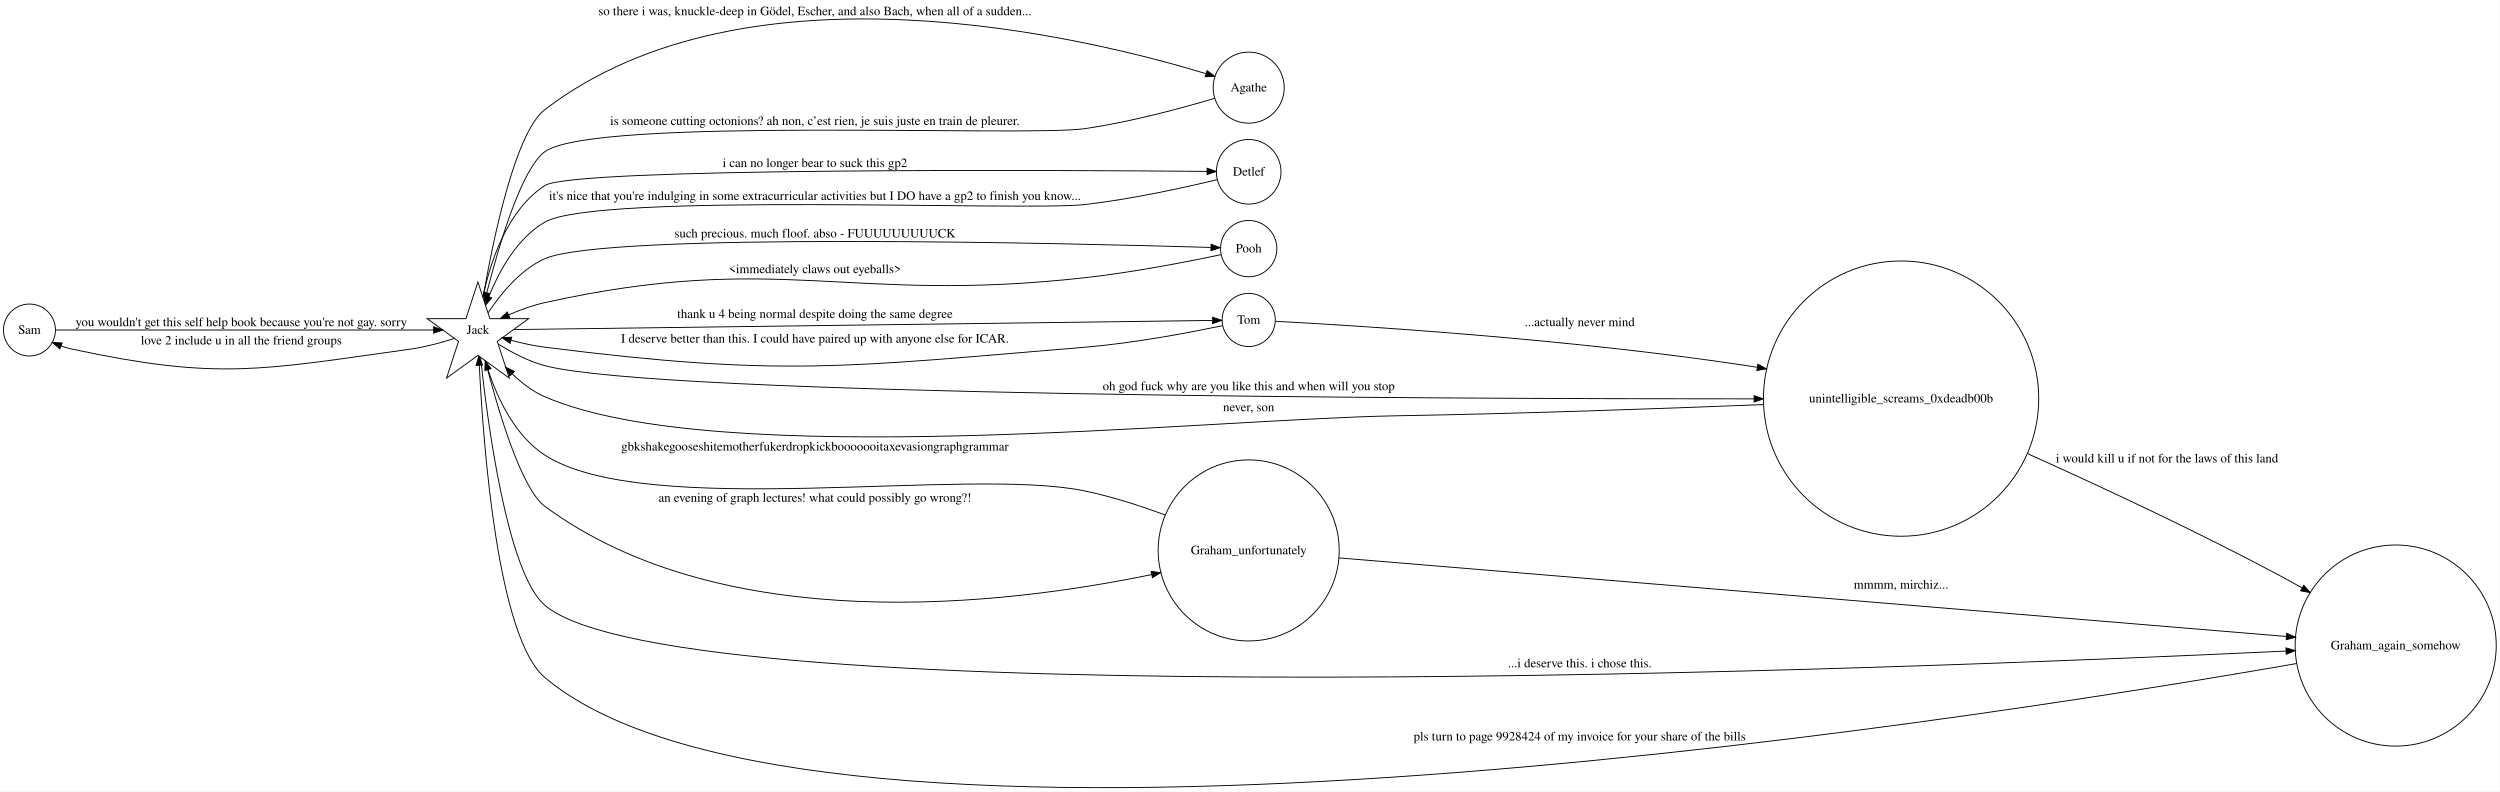
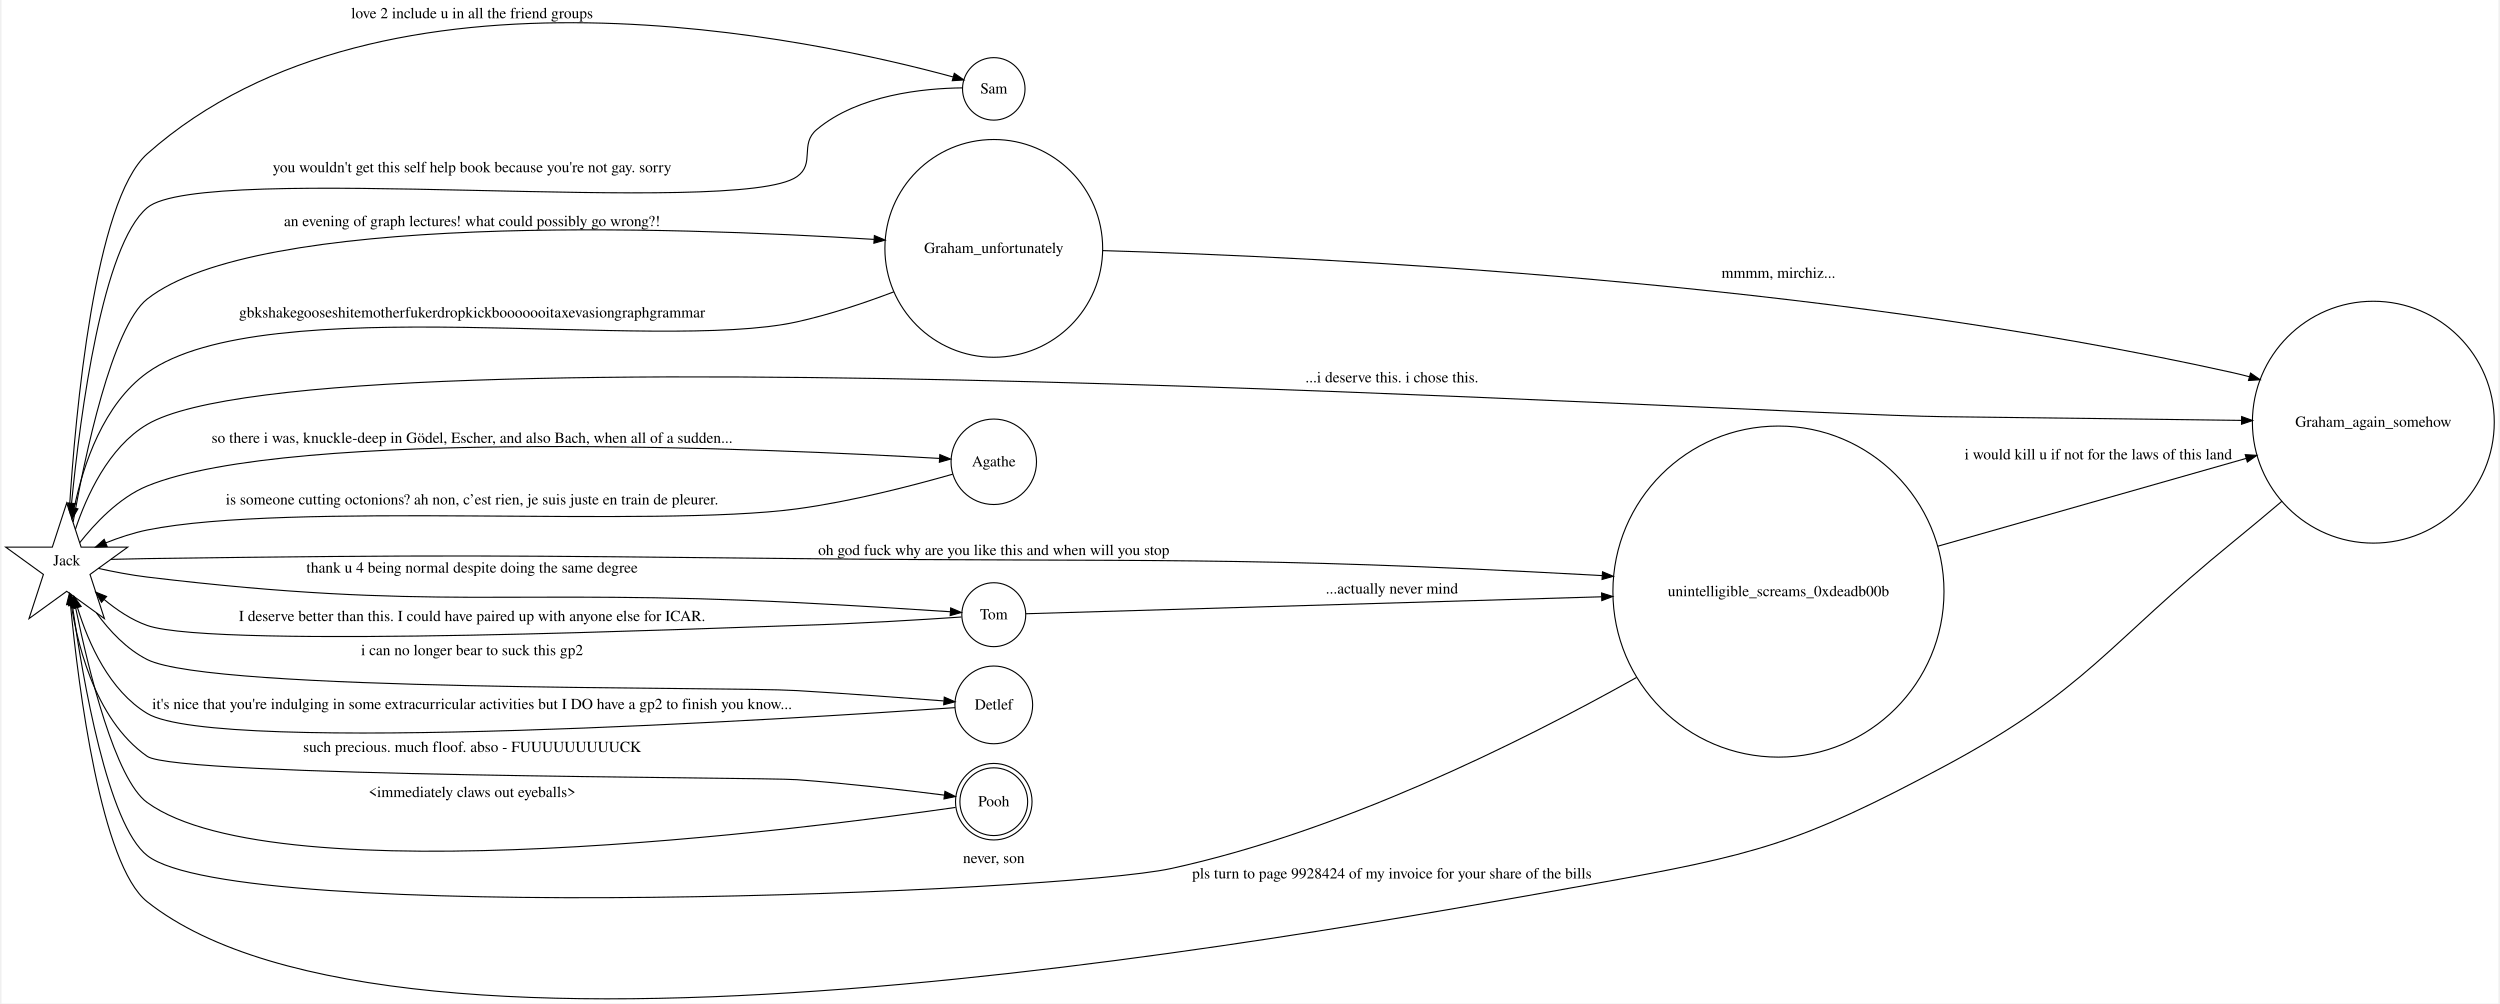
- <svg xmlns="http://www.w3.org/2000/svg" width="720pt" height="228pt" viewBox="0.00 0.00 720.00 227.98">
-   <g id="graph0" class="graph" transform="scale(.2634 .2634) rotate(0) translate(4 861.4127)">
-     <polygon fill="#ffffff" stroke="transparent" points="-4,4 -4,-861.413 2729.155,-861.413 2729.155,4 -4,4" />
+ <svg xmlns="http://www.w3.org/2000/svg" width="720pt" height="289pt" viewBox="0.00 0.00 720.00 289.36">
+   <g id="graph0" class="graph" transform="scale(.3172 .3172) rotate(0) translate(4 908.2251)">
+     <polygon fill="#ffffff" stroke="transparent" points="-4,4 -4,-908.225 2265.842,-908.225 2265.842,4 -4,4" />
    <g id="node1" class="node">
-       <ellipse fill="none" stroke="#000000" cx="28.204" cy="-500.613" rx="28.409" ry="28.409" />
-       <text text-anchor="middle" x="28.204" y="-496.413" font-family="Times,serif" font-size="14.00" fill="#000000">Sam</text>
+       <polygon fill="none" stroke="#000000" points="110.692,-410.832 68.323,-410.832 55.23,-450.98 42.138,-410.832 -.231,-410.832 34.046,-386.019 20.953,-345.871 55.23,-370.683 89.508,-345.871 76.415,-386.019 110.692,-410.832" />
+       <text text-anchor="middle" x="55.23" y="-394.225" font-family="Times,serif" font-size="14.00" fill="#000000">Jack</text>
    </g>
    <g id="node2" class="node">
-       <polygon fill="none" stroke="#000000" points="574.004,-513.019 531.635,-513.019 518.543,-553.167 505.45,-513.019 463.081,-513.019 497.358,-488.206 484.265,-448.058 518.543,-472.871 552.82,-448.058 539.727,-488.206 574.004,-513.019" />
-       <text text-anchor="middle" x="518.543" y="-496.413" font-family="Times,serif" font-size="14.00" fill="#000000">Jack</text>
+       <ellipse fill="none" stroke="#000000" cx="898.003" cy="-827.425" rx="28.409" ry="28.409" />
+       <text text-anchor="middle" x="898.003" y="-823.225" font-family="Times,serif" font-size="14.00" fill="#000000">Sam</text>
    </g>
    <g id="edge1" class="edge">
-       <path fill="none" stroke="#000000" d="M56.686,-500.613C137.426,-500.613 368.5,-500.613 469.875,-500.613" />
-       <polygon fill="#000000" stroke="#000000" points="470.138,-504.113 480.138,-500.613 470.138,-497.113 470.138,-504.113" />
-       <text text-anchor="middle" x="259.86" y="-504.813" font-family="Times,serif" font-size="14.00" fill="#000000">you wouldn't get this self help book because you're not gay. sorry</text>
+       <path fill="none" stroke="#000000" d="M57.568,-443.875C63.172,-533.053 80.652,-725.987 128.461,-768.425 343.406,-959.225 738.409,-871.71 860.833,-838.32" />
+       <polygon fill="#000000" stroke="#000000" points="862.131,-841.592 870.832,-835.546 860.26,-834.847 862.131,-841.592" />
+       <text text-anchor="middle" x="423.746" y="-891.625" font-family="Times,serif" font-size="14.00" fill="#000000">love 2 include u in all the friend groups</text>
+     </g>
+     <g id="node3" class="node">
+       <ellipse fill="none" stroke="#000000" cx="898.003" cy="-682.425" rx="98.98" ry="98.98" />
+       <text text-anchor="middle" x="898.003" y="-678.225" font-family="Times,serif" font-size="14.00" fill="#000000">Graham_unfortunately</text>
    </g>
    <g id="edge2" class="edge">
-       <path fill="none" stroke="#000000" d="M492.82,-491.419C478.947,-486.944 461.413,-482.055 445.312,-479.813 282.041,-457.075 235.581,-445.207 74.407,-479.813 70.55,-480.641 66.627,-481.817 62.779,-483.194" />
-       <polygon fill="#000000" stroke="#000000" points="61.42,-479.968 53.448,-486.947 64.032,-486.462 61.42,-479.968" />
-       <text text-anchor="middle" x="259.86" y="-484.813" font-family="Times,serif" font-size="14.00" fill="#000000">love 2 include u in all the friend groups</text>
+       <path fill="none" stroke="#000000" d="M61.052,-433.612C71.731,-493.489 96.338,-611.184 128.461,-636.425 228.116,-714.731 601.501,-702.351 789.058,-690.607" />
+       <polygon fill="#000000" stroke="#000000" points="789.462,-694.089 799.22,-689.96 789.017,-687.103 789.462,-694.089" />
+       <text text-anchor="middle" x="423.746" y="-702.625" font-family="Times,serif" font-size="14.00" fill="#000000">an evening of graph lectures! what could possibly go wrong?!</text>
    </g>
-     <g id="node3" class="node">
-       <ellipse fill="none" stroke="#000000" cx="1361.315" cy="-765.613" rx="38.844" ry="38.844" />
-       <text text-anchor="middle" x="1361.315" y="-761.413" font-family="Times,serif" font-size="14.00" fill="#000000">Agathe</text>
+     <g id="node4" class="node">
+       <ellipse fill="none" stroke="#000000" cx="2152.124" cy="-524.425" rx="109.938" ry="109.938" />
+       <text text-anchor="middle" x="2152.124" y="-520.225" font-family="Times,serif" font-size="14.00" fill="#000000">Graham_again_somehow</text>
    </g>
    <g id="edge3" class="edge">
-       <path fill="none" stroke="#000000" d="M524.223,-536.332C534.684,-597.103 558.963,-716.489 591.773,-741.613 813.117,-911.101 1184.586,-820.351 1314.644,-780.903" />
-       <polygon fill="#000000" stroke="#000000" points="1315.781,-784.215 1324.31,-777.929 1313.723,-777.524 1315.781,-784.215" />
-       <text text-anchor="middle" x="887.058" y="-844.813" font-family="Times,serif" font-size="14.00" fill="#000000">so there i was, knuckle-deep in Gödel, Escher, and also Bach, when all of a sudden...</text>
+       <path fill="none" stroke="#000000" d="M63.1,-426.925C72.982,-456.633 93.087,-501.691 128.461,-522.425 285.033,-614.2 1580.353,-531.491 1761.829,-529.425 1852.455,-528.393 1954.917,-527.075 2032.111,-526.051" />
+       <polygon fill="#000000" stroke="#000000" points="2032.4,-529.548 2042.352,-525.915 2032.307,-522.548 2032.4,-529.548" />
+       <text text-anchor="middle" x="1259.907" y="-560.625" font-family="Times,serif" font-size="14.00" fill="#000000">...i deserve this. i chose this.</text>
    </g>
-     <g id="node4" class="node">
-       <ellipse fill="none" stroke="#000000" cx="1361.315" cy="-673.613" rx="35.328" ry="35.328" />
-       <text text-anchor="middle" x="1361.315" y="-669.413" font-family="Times,serif" font-size="14.00" fill="#000000">Detlef</text>
+     <g id="node5" class="node">
+       <ellipse fill="none" stroke="#000000" cx="898.003" cy="-488.425" rx="38.844" ry="38.844" />
+       <text text-anchor="middle" x="898.003" y="-484.225" font-family="Times,serif" font-size="14.00" fill="#000000">Agathe</text>
    </g>
    <g id="edge4" class="edge">
-       <path fill="none" stroke="#000000" d="M524.029,-536.665C531.873,-574.295 550.248,-631.517 591.773,-658.613 622.161,-678.441 1155.084,-675.419 1315.803,-674.049" />
-       <polygon fill="#000000" stroke="#000000" points="1315.872,-677.549 1325.841,-673.962 1315.811,-670.549 1315.872,-677.549" />
-       <text text-anchor="middle" x="887.058" y="-678.813" font-family="Times,serif" font-size="14.00" fill="#000000">i can no longer bear to suck this gp2</text>
+       <path fill="none" stroke="#000000" d="M67.079,-414.891C80.033,-431.376 102.449,-455.779 128.461,-466.425 259.375,-520.006 699.903,-500.022 848.545,-491.495" />
+       <polygon fill="#000000" stroke="#000000" points="848.955,-494.977 858.734,-490.901 848.548,-487.988 848.955,-494.977" />
+       <text text-anchor="middle" x="423.746" y="-505.625" font-family="Times,serif" font-size="14.00" fill="#000000">so there i was, knuckle-deep in Gödel, Escher, and also Bach, when all of a sudden...</text>
    </g>
-     <g id="node5" class="node">
-       <ellipse fill="none" stroke="#000000" cx="1361.315" cy="-589.613" rx="30.781" ry="30.781" />
-       <text text-anchor="middle" x="1361.315" y="-585.413" font-family="Times,serif" font-size="14.00" fill="#000000">Pooh</text>
+     <g id="node6" class="node">
+       <ellipse fill="none" stroke="#000000" cx="1611.334" cy="-370.425" rx="150.489" ry="150.489" />
+       <text text-anchor="middle" x="1611.334" y="-366.225" font-family="Times,serif" font-size="14.00" fill="#000000">unintelligible_screams_0xdeadb00b</text>
    </g>
    <g id="edge5" class="edge">
-       <path fill="none" stroke="#000000" d="M529.777,-519.525C542.231,-538.456 564.244,-566.464 591.773,-578.613 658.399,-608.016 1169.673,-595.316 1319.921,-590.9" />
-       <polygon fill="#000000" stroke="#000000" points="1320.212,-594.393 1330.104,-590.597 1320.004,-587.396 1320.212,-594.393" />
-       <text text-anchor="middle" x="887.058" y="-601.813" font-family="Times,serif" font-size="14.00" fill="#000000">such precious. much floof. abso - FUUUUUUUUUCK</text>
+       <path fill="none" stroke="#000000" d="M95.515,-399.723C106.222,-400.014 117.778,-400.279 128.461,-400.425 390.912,-404.008 456.57,-403.144 719.031,-400.425 1040.776,-397.092 1121.56,-403.034 1442.84,-385.425 1445.564,-385.276 1448.312,-385.118 1451.079,-384.951" />
+       <polygon fill="#000000" stroke="#000000" points="1451.41,-388.438 1461.17,-384.315 1450.97,-381.451 1451.41,-388.438" />
+       <text text-anchor="middle" x="898.003" y="-403.625" font-family="Times,serif" font-size="14.00" fill="#000000">oh god fuck why are you like this and when will you stop</text>
    </g>
-     <g id="node6" class="node">
-       <ellipse fill="none" stroke="#000000" cx="1361.315" cy="-511.613" rx="29.055" ry="29.055" />
-       <text text-anchor="middle" x="1361.315" y="-507.413" font-family="Times,serif" font-size="14.00" fill="#000000">Tom</text>
+     <g id="node7" class="node">
+       <ellipse fill="none" stroke="#000000" cx="898.003" cy="-349.425" rx="29.055" ry="29.055" />
+       <text text-anchor="middle" x="898.003" y="-345.225" font-family="Times,serif" font-size="14.00" fill="#000000">Tom</text>
    </g>
    <g id="edge6" class="edge">
-       <path fill="none" stroke="#000000" d="M557.501,-501.121C698.217,-502.958 1179.361,-509.238 1321.48,-511.093" />
-       <polygon fill="#000000" stroke="#000000" points="1321.84,-514.598 1331.885,-511.229 1321.932,-507.598 1321.84,-514.598" />
-       <text text-anchor="middle" x="887.058" y="-513.813" font-family="Times,serif" font-size="14.00" fill="#000000">thank u 4 being normal despite doing the same degree</text>
+       <path fill="none" stroke="#000000" d="M83.926,-391.518C97.369,-388.568 113.651,-385.401 128.461,-383.625 389.271,-352.351 456.686,-373.639 719.031,-360.425 766.995,-358.009 822.145,-354.51 858.402,-352.111" />
+       <polygon fill="#000000" stroke="#000000" points="858.816,-355.591 868.561,-351.435 858.351,-348.607 858.816,-355.591" />
+       <text text-anchor="middle" x="423.746" y="-387.625" font-family="Times,serif" font-size="14.00" fill="#000000">thank u 4 being normal despite doing the same degree</text>
    </g>
-     <g id="node7" class="node">
-       <ellipse fill="none" stroke="#000000" cx="2074.646" cy="-425.613" rx="150.489" ry="150.489" />
-       <text text-anchor="middle" x="2074.646" y="-421.413" font-family="Times,serif" font-size="14.00" fill="#000000">unintelligible_screams_0xdeadb00b</text>
+     <g id="node8" class="node">
+       <ellipse fill="none" stroke="#000000" cx="898.003" cy="-267.425" rx="35.328" ry="35.328" />
+       <text text-anchor="middle" x="898.003" y="-263.225" font-family="Times,serif" font-size="14.00" fill="#000000">Detlef</text>
    </g>
    <g id="edge7" class="edge">
-       <path fill="none" stroke="#000000" d="M540.817,-485.226C554.774,-476.506 573.522,-466.406 591.773,-461.613 716.666,-428.814 1556.113,-425.311 1913.766,-425.332" />
-       <polygon fill="#000000" stroke="#000000" points="1913.945,-428.832 1923.946,-425.334 1913.946,-421.832 1913.945,-428.832" />
-       <text text-anchor="middle" x="1361.315" y="-434.813" font-family="Times,serif" font-size="14.00" fill="#000000">oh god fuck why are you like this and when will you stop</text>
+       <path fill="none" stroke="#000000" d="M82.267,-351.011C94.193,-334.635 109.781,-318.048 128.461,-308.625 187.114,-279.038 653.456,-284.372 719.031,-280.425 764.458,-277.691 816.317,-273.844 852.476,-271.045" />
+       <polygon fill="#000000" stroke="#000000" points="853.005,-274.514 862.703,-270.249 852.462,-267.536 853.005,-274.514" />
+       <text text-anchor="middle" x="423.746" y="-312.625" font-family="Times,serif" font-size="14.00" fill="#000000">i can no longer bear to suck this gp2</text>
    </g>
-     <g id="node8" class="node">
-       <ellipse fill="none" stroke="#000000" cx="1361.315" cy="-259.613" rx="98.98" ry="98.98" />
-       <text text-anchor="middle" x="1361.315" y="-255.413" font-family="Times,serif" font-size="14.00" fill="#000000">Graham_unfortunately</text>
+     <g id="node9" class="node">
+       <ellipse fill="none" stroke="#000000" cx="898.003" cy="-179.425" rx="30.793" ry="30.793" />
+       <ellipse fill="none" stroke="#000000" cx="898.003" cy="-179.425" rx="34.781" ry="34.781" />
+       <text text-anchor="middle" x="898.003" y="-175.225" font-family="Times,serif" font-size="14.00" fill="#000000">Pooh</text>
    </g>
    <g id="edge8" class="edge">
-       <path fill="none" stroke="#000000" d="M526.682,-466.854C539.454,-416.928 565.473,-327.198 591.773,-307.813 788.087,-163.114 1094.727,-199.957 1255.237,-233.234" />
-       <polygon fill="#000000" stroke="#000000" points="1254.618,-236.68 1265.125,-235.317 1256.062,-229.83 1254.618,-236.68" />
-       <text text-anchor="middle" x="887.058" y="-312.813" font-family="Times,serif" font-size="14.00" fill="#000000">an evening of graph lectures! what could possibly go wrong?!</text>
-     </g>
-     <g id="node9" class="node">
-       <ellipse fill="none" stroke="#000000" cx="2615.436" cy="-155.613" rx="109.938" ry="109.938" />
-       <text text-anchor="middle" x="2615.436" y="-151.413" font-family="Times,serif" font-size="14.00" fill="#000000">Graham_again_somehow</text>
+       <path fill="none" stroke="#000000" d="M57.853,-368.765C63.243,-327.677 79.55,-254.664 128.461,-220.625 155.408,-201.872 686.289,-201.839 719.031,-199.425 764.721,-196.057 816.744,-189.992 852.88,-185.421" />
+       <polygon fill="#000000" stroke="#000000" points="853.62,-188.855 863.095,-184.115 852.732,-181.911 853.62,-188.855" />
+       <text text-anchor="middle" x="423.746" y="-224.625" font-family="Times,serif" font-size="14.00" fill="#000000">such precious. much floof. abso - FUUUUUUUUUCK</text>
    </g>
    <g id="edge9" class="edge">
-       <path fill="none" stroke="#000000" d="M521.423,-470.785C528.732,-401.879 550.418,-234.831 591.773,-199.613 736.498,-76.364 2082.273,-130.026 2495.403,-149.591" />
-       <polygon fill="#000000" stroke="#000000" points="2495.425,-153.096 2505.58,-150.075 2495.758,-146.103 2495.425,-153.096" />
-       <text text-anchor="middle" x="1723.219" y="-131.813" font-family="Times,serif" font-size="14.00" fill="#000000">...i deserve this. i chose this.</text>
+       <path fill="none" stroke="#000000" d="M869.574,-828.343C834.466,-827.962 774.776,-822.173 737.031,-790.425 721.239,-777.142 735.943,-759.45 719.031,-747.625 665.193,-709.98 178.828,-761.601 128.461,-719.425 87.904,-685.465 67.713,-532.821 59.639,-450.858" />
+       <polygon fill="#000000" stroke="#000000" points="63.108,-450.364 58.669,-440.744 56.14,-451.033 63.108,-450.364" />
+       <text text-anchor="middle" x="423.746" y="-751.625" font-family="Times,serif" font-size="14.00" fill="#000000">you wouldn't get this self help book because you're not gay. sorry</text>
    </g>
    <g id="edge10" class="edge">
-       <path fill="none" stroke="#000000" d="M1324.048,-753.932C1288.149,-743.242 1232.11,-728.027 1182.343,-720.813 1117.344,-711.39 644.955,-734.153 591.773,-695.613 566.174,-677.062 541.383,-592.89 528.237,-541.386" />
-       <polygon fill="#000000" stroke="#000000" points="531.597,-540.396 525.766,-531.55 524.808,-542.102 531.597,-540.396" />
-       <text text-anchor="middle" x="887.058" y="-724.813" font-family="Times,serif" font-size="14.00" fill="#000000">is someone cutting octonions? ah non, c’est rien, je suis juste en train de pleurer.</text>
+       <path fill="none" stroke="#000000" d="M807.062,-642.894C779.29,-632.353 748.338,-622.106 719.031,-615.625 590.498,-587.2 235.436,-646.139 128.461,-569.425 88.746,-540.945 70.395,-486.383 62.028,-446.527" />
+       <polygon fill="#000000" stroke="#000000" points="65.418,-445.622 60.063,-436.48 58.548,-446.966 65.418,-445.622" />
+       <text text-anchor="middle" x="423.746" y="-619.625" font-family="Times,serif" font-size="14.00" fill="#000000">gbkshakegooseshitemotherfukerdropkickbooooooitaxevasiongraphgrammar</text>
    </g>
    <g id="edge11" class="edge">
-       <path fill="none" stroke="#000000" d="M1326.939,-664.979C1291.103,-656.394 1233.18,-643.683 1182.343,-637.813 1117.123,-630.282 648.62,-651.459 591.773,-618.613 561.147,-600.917 541.573,-564.752 530.442,-537.097" />
-       <polygon fill="#000000" stroke="#000000" points="533.695,-535.803 526.853,-527.714 527.157,-538.304 533.695,-535.803" />
-       <text text-anchor="middle" x="887.058" y="-642.813" font-family="Times,serif" font-size="14.00" fill="#000000">it's nice that you're indulging in some extracurricular activities but I DO have a gp2 to finish you know...</text>
+       <path fill="none" stroke="#000000" d="M997.193,-680.397C1194.931,-674.622 1651.3,-652.612 2024.405,-569.425 2029.369,-568.318 2034.405,-567.077 2039.468,-565.733" />
+       <polygon fill="#000000" stroke="#000000" points="2040.521,-569.073 2049.221,-563.027 2038.65,-562.327 2040.521,-569.073" />
+       <text text-anchor="middle" x="1611.334" y="-655.625" font-family="Times,serif" font-size="14.00" fill="#000000">mmmm, mirchiz...</text>
    </g>
    <g id="edge12" class="edge">
-       <path fill="none" stroke="#000000" d="M1331.089,-583.004C1295.645,-575.543 1235.035,-563.682 1182.343,-557.813 921.205,-528.724 848.341,-587.291 591.773,-530.613 578.435,-527.666 564.412,-522.483 552.247,-517.246" />
-       <polygon fill="#000000" stroke="#000000" points="553.496,-513.97 542.939,-513.075 550.634,-520.358 553.496,-513.97" />
-       <text text-anchor="middle" x="887.058" y="-562.813" font-family="Times,serif" font-size="14.00" fill="#000000">&lt;immediately claws out eyeballs&gt;</text>
+       <path fill="none" stroke="#000000" d="M2069.115,-452.629C2054.323,-440.109 2038.983,-427.299 2024.405,-415.425 1909.819,-322.1 1892.097,-281.209 1761.829,-211.425 1630.039,-140.827 1590.001,-131.012 1442.84,-104.625 1155.319,-53.07 357.527,92.834 128.461,-88.425 86.37,-121.732 66.006,-282.773 58.62,-358.681" />
+       <polygon fill="#000000" stroke="#000000" points="55.12,-358.52 57.663,-368.805 62.089,-359.179 55.12,-358.52" />
+       <text text-anchor="middle" x="1259.907" y="-109.625" font-family="Times,serif" font-size="14.00" fill="#000000">pls turn to page 9928424 of my invoice for your share of the bills</text>
    </g>
    <g id="edge13" class="edge">
-       <path fill="none" stroke="#000000" d="M1332.67,-505.342C1297.483,-497.987 1235.867,-486.238 1182.343,-481.813 920.76,-460.184 852.179,-448.92 591.773,-481.813 579.586,-483.352 566.523,-486.278 554.852,-489.372" />
-       <polygon fill="#000000" stroke="#000000" points="553.712,-486.056 545.013,-492.103 555.584,-492.801 553.712,-486.056" />
-       <text text-anchor="middle" x="887.058" y="-486.813" font-family="Times,serif" font-size="14.00" fill="#000000">I deserve better than this. I could have paired up with anyone else for ICAR.</text>
+       <path fill="none" stroke="#000000" d="M860.711,-477.171C824.793,-466.891 768.742,-452.307 719.031,-445.625 588.894,-428.132 257.18,-452.364 128.461,-426.425 115.847,-423.883 102.564,-419.401 90.825,-414.757" />
+       <polygon fill="#000000" stroke="#000000" points="91.956,-411.438 81.377,-410.858 89.285,-417.908 91.956,-411.438" />
+       <text text-anchor="middle" x="423.746" y="-449.625" font-family="Times,serif" font-size="14.00" fill="#000000">is someone cutting octonions? ah non, c’est rien, je suis juste en train de pleurer.</text>
    </g>
    <g id="edge14" class="edge">
-       <path fill="none" stroke="#000000" d="M1390.698,-510.149C1472.656,-505.8 1710.592,-491.369 1906.152,-461.613 1909.844,-461.051 1913.577,-460.458 1917.337,-459.839" />
-       <polygon fill="#000000" stroke="#000000" points="1918.073,-463.264 1927.348,-458.142 1916.903,-456.363 1918.073,-463.264" />
-       <text text-anchor="middle" x="1723.219" y="-504.813" font-family="Times,serif" font-size="14.00" fill="#000000">...actually never mind</text>
+       <path fill="none" stroke="#000000" d="M1482.388,-292.39C1373.826,-231.517 1212.17,-151.896 1058.974,-118.625 957.931,-96.681 210.036,-66.889 128.461,-130.425 92.628,-158.334 69.884,-290.225 60.364,-357.999" />
+       <polygon fill="#000000" stroke="#000000" points="56.897,-357.524 59.003,-367.907 63.832,-358.477 56.897,-357.524" />
+       <text text-anchor="middle" x="898.003" y="-123.625" font-family="Times,serif" font-size="14.00" fill="#000000">never, son</text>
    </g>
    <g id="edge15" class="edge">
-       <path fill="none" stroke="#000000" d="M1924.055,-419.104C1813.02,-414.642 1658.277,-409.126 1522.286,-406.813 1315.484,-403.294 781.546,-345.358 591.773,-427.613 578.652,-433.3 566.605,-442.517 556.235,-452.516" />
-       <polygon fill="#000000" stroke="#000000" points="553.498,-450.308 548.989,-459.895 558.493,-455.212 553.498,-450.308" />
-       <text text-anchor="middle" x="1361.315" y="-411.813" font-family="Times,serif" font-size="14.00" fill="#000000">never, son</text>
+       <path fill="none" stroke="#000000" d="M1756.256,-411.694C1844.045,-436.694 1954.506,-468.15 2036.424,-491.477" />
+       <polygon fill="#000000" stroke="#000000" points="2035.692,-494.908 2046.268,-494.281 2037.609,-488.176 2035.692,-494.908" />
+       <text text-anchor="middle" x="1902.117" y="-490.625" font-family="Times,serif" font-size="14.00" fill="#000000">i would kill u if not for the laws of this land</text>
    </g>
    <g id="edge16" class="edge">
-       <path fill="none" stroke="#000000" d="M2212.707,-365.5C2293.833,-329.095 2397.787,-280.559 2487.717,-232.613 2496.026,-228.183 2504.551,-223.458 2513.064,-218.61" />
-       <polygon fill="#000000" stroke="#000000" points="2514.994,-221.538 2521.922,-213.522 2511.507,-215.469 2514.994,-221.538" />
-       <text text-anchor="middle" x="2365.429" y="-355.813" font-family="Times,serif" font-size="14.00" fill="#000000">i would kill u if not for the laws of this land</text>
+       <path fill="none" stroke="#000000" d="M868.57,-347.319C833.121,-344.896 771.756,-341.068 719.031,-339.625 653.437,-337.831 190.361,-317.849 128.461,-339.625 114.214,-344.637 100.69,-353.719 89.231,-363.271" />
+       <polygon fill="#000000" stroke="#000000" points="86.862,-360.693 81.644,-369.914 91.473,-365.96 86.862,-360.693" />
+       <text text-anchor="middle" x="423.746" y="-343.625" font-family="Times,serif" font-size="14.00" fill="#000000">I deserve better than this. I could have paired up with anyone else for ICAR.</text>
    </g>
    <g id="edge17" class="edge">
-       <path fill="none" stroke="#000000" d="M1269.876,-298.435C1242.221,-308.637 1211.458,-318.488 1182.343,-324.613 1053.633,-351.687 702.307,-292.528 591.773,-363.813 559.19,-384.826 540.097,-425.45 529.625,-456.993" />
-       <polygon fill="#000000" stroke="#000000" points="526.178,-456.29 526.522,-466.879 532.856,-458.387 526.178,-456.29" />
-       <text text-anchor="middle" x="887.058" y="-368.813" font-family="Times,serif" font-size="14.00" fill="#000000">gbkshakegooseshitemotherfukerdropkickbooooooitaxevasiongraphgrammar</text>
+       <path fill="none" stroke="#000000" d="M927.296,-350.288C1014.5,-352.855 1277.099,-360.586 1450.396,-365.687" />
+       <polygon fill="#000000" stroke="#000000" points="1450.545,-369.193 1460.644,-365.989 1450.751,-362.196 1450.545,-369.193" />
+       <text text-anchor="middle" x="1259.907" y="-368.625" font-family="Times,serif" font-size="14.00" fill="#000000">...actually never mind</text>
    </g>
    <g id="edge18" class="edge">
-       <path fill="none" stroke="#000000" d="M1459.985,-251.43C1687.706,-232.546 2249.281,-185.977 2495.961,-165.52" />
-       <polygon fill="#000000" stroke="#000000" points="2496.359,-168.999 2506.036,-164.685 2495.781,-162.023 2496.359,-168.999" />
-       <text text-anchor="middle" x="2074.646" y="-217.813" font-family="Times,serif" font-size="14.00" fill="#000000">mmmm, mirchiz...</text>
+       <path fill="none" stroke="#000000" d="M862.812,-264.923C720.444,-255.09 191.746,-221.461 128.461,-259.625 94.102,-280.345 75.04,-323.158 65.046,-355.789" />
+       <polygon fill="#000000" stroke="#000000" points="61.638,-354.975 62.228,-365.554 68.363,-356.916 61.638,-354.975" />
+       <text text-anchor="middle" x="423.746" y="-263.625" font-family="Times,serif" font-size="14.00" fill="#000000">it's nice that you're indulging in some extracurricular activities but I DO have a gp2 to finish you know...</text>
    </g>
    <g id="edge19" class="edge">
-       <path fill="none" stroke="#000000" d="M2507.189,-135.969C2130.293,-70.194 882.707,124.759 591.773,-120.613 540.076,-164.213 524.401,-374.236 520.063,-461.972" />
-       <polygon fill="#000000" stroke="#000000" points="516.563,-461.892 519.588,-472.046 523.555,-462.222 516.563,-461.892" />
-       <text text-anchor="middle" x="1723.219" y="-51.813" font-family="Times,serif" font-size="14.00" fill="#000000">pls turn to page 9928424 of my invoice for your share of the bills</text>
+       <path fill="none" stroke="#000000" d="M863.245,-174.218C729.22,-154.904 247.54,-92.784 128.461,-178.625 99.297,-199.649 75.154,-298.492 63.241,-356.219" />
+       <polygon fill="#000000" stroke="#000000" points="59.785,-355.651 61.229,-366.147 66.646,-357.041 59.785,-355.651" />
+       <text text-anchor="middle" x="423.746" y="-183.625" font-family="Times,serif" font-size="14.00" fill="#000000">&lt;immediately claws out eyeballs&gt;</text>
    </g>
  </g>
</svg>
